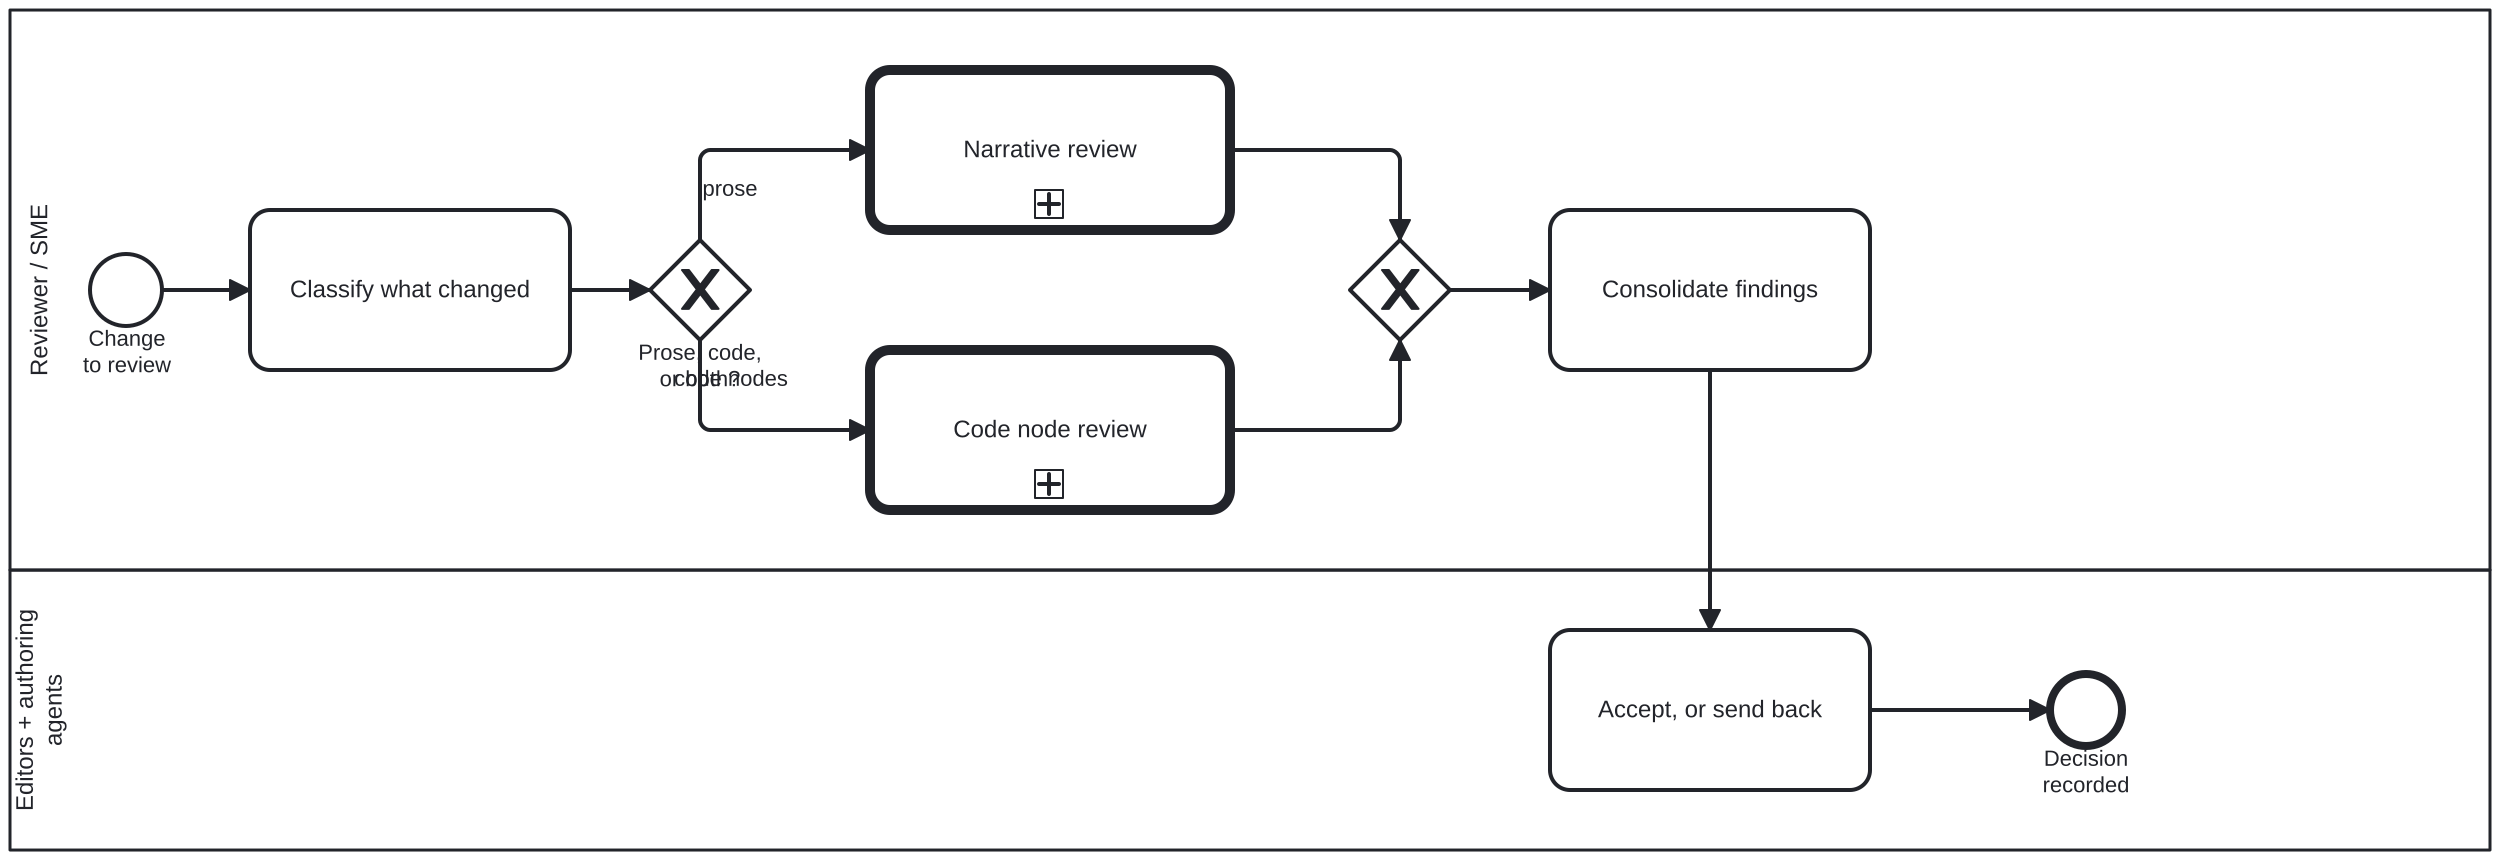
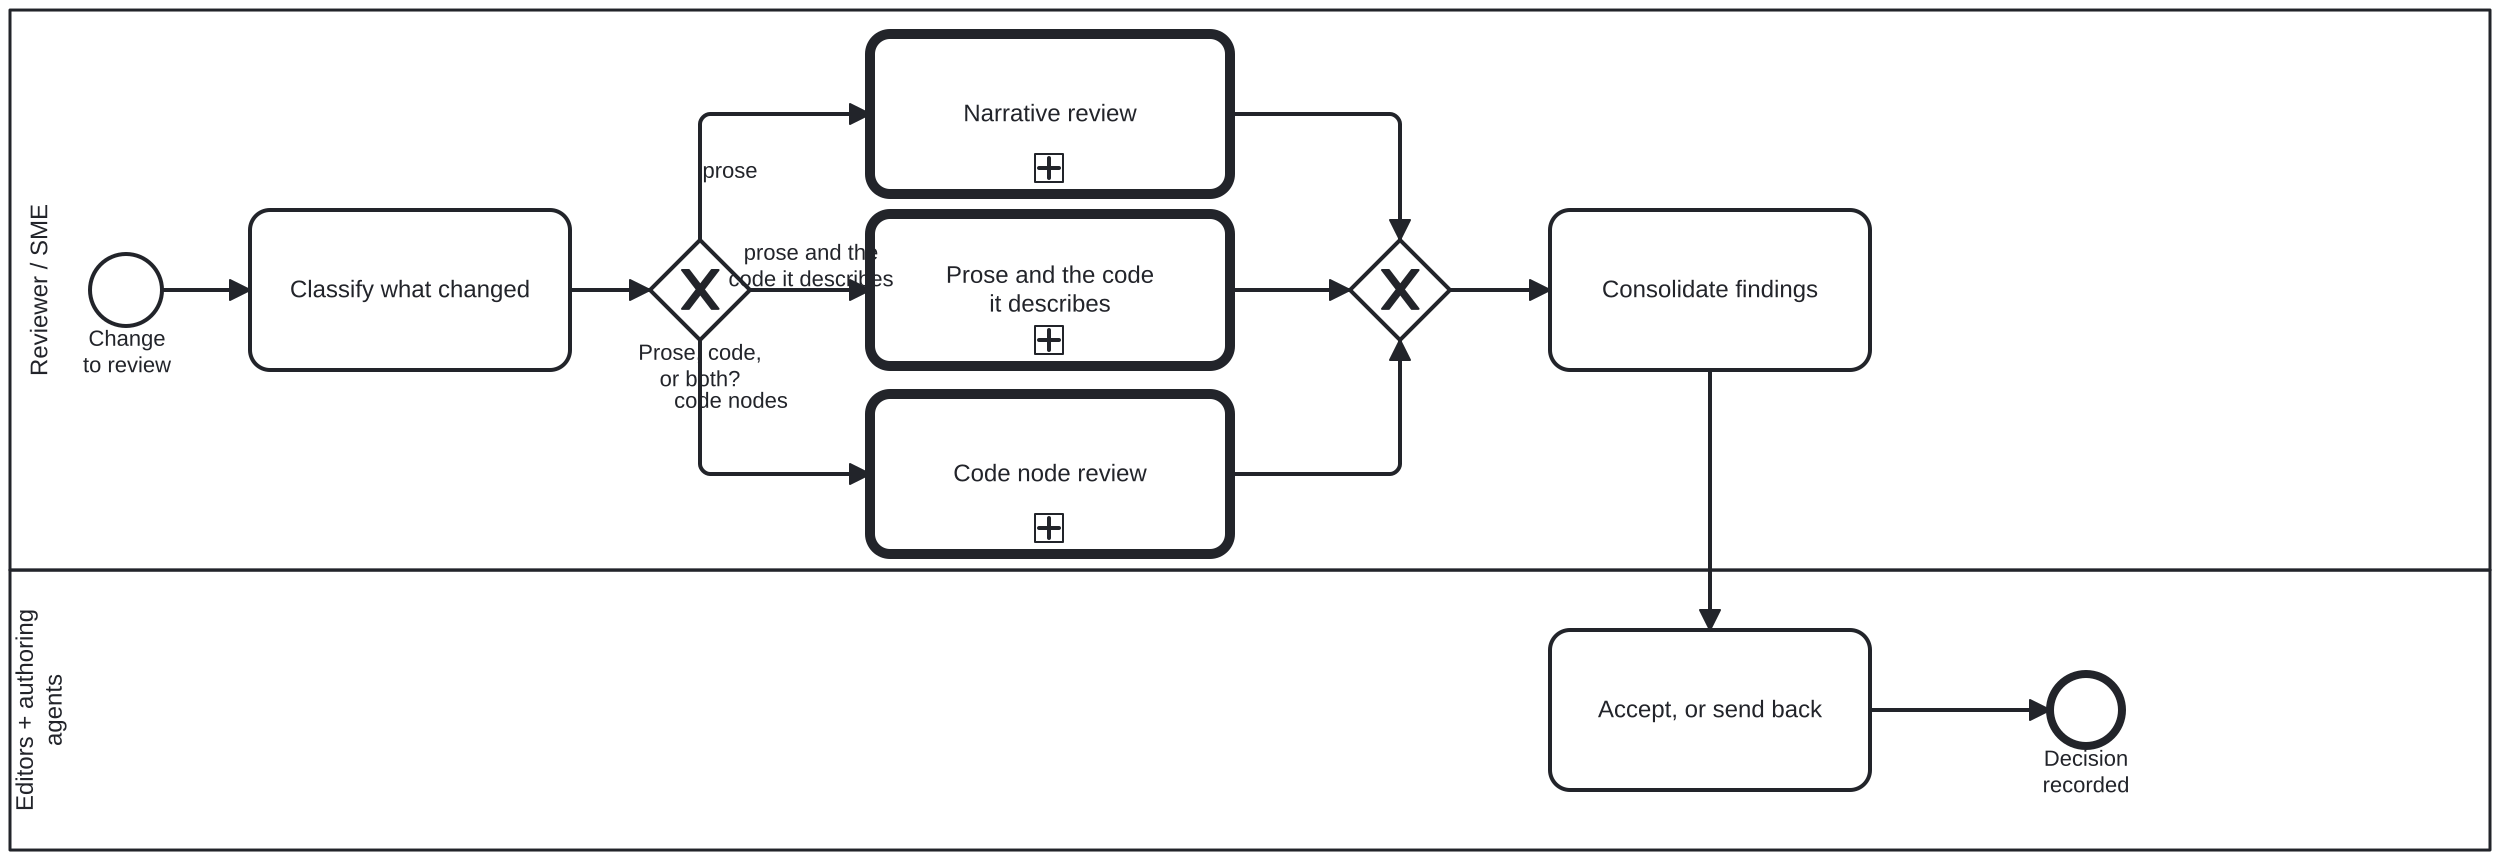
<svg xmlns="http://www.w3.org/2000/svg" width="100%" style="max-width:100%;height:auto" viewBox="155 75 1250 430" version="1.1">
  <rect x="155" y="75" width="1250" height="430" fill="#ffffff" />
  <g class="djs-group">
    <g class="djs-element djs-shape" data-element-id="Lane_EditorDecides" style="display: block;" transform="matrix(1 0 0 1 160 360)">
      <g class="djs-visual">
        <rect x="0" y="0" width="1240" height="140" rx="0" ry="0" style="stroke-linecap: round; stroke-linejoin: round; stroke: rgb(34, 36, 42); stroke-width: 1.5px; fill: white; fill-opacity: 0.25;" />
        <text lineHeight="1.2" class="djs-label" style="font-family: Arial, sans-serif; font-size: 12px; font-weight: normal; fill: rgb(34, 36, 42);" transform="matrix(-1.83697e-16 -1 1 -1.83697e-16 0 140)">
          <tspan x="19.469" y="11.4">Editors + authoring </tspan>
          <tspan x="51.985" y="25.8">agents</tspan>
        </text>
      </g>
      <rect class="djs-hit djs-hit-all" x="0" y="0" width="1240" height="140" style="fill: none; stroke-opacity: 0; stroke: white; stroke-width: 15px;" />
    </g>
  </g>
  <g class="djs-group">
    <g class="djs-element djs-shape" data-element-id="Lane_Reviewer" style="display: block;" transform="matrix(1 0 0 1 160 80)">
      <g class="djs-visual">
        <rect x="0" y="0" width="1240" height="280" rx="0" ry="0" style="stroke-linecap: round; stroke-linejoin: round; stroke: rgb(34, 36, 42); stroke-width: 1.5px; fill: white; fill-opacity: 0.25;" />
        <text lineHeight="1.2" class="djs-label" style="font-family: Arial, sans-serif; font-size: 12px; font-weight: normal; fill: rgb(34, 36, 42);" transform="matrix(-1.83697e-16 -1 1 -1.83697e-16 0 280)">
          <tspan x="96.989" y="18.6">Reviewer / SME</tspan>
        </text>
      </g>
      <rect class="djs-hit djs-hit-all" x="0" y="0" width="1240" height="280" style="fill: none; stroke-opacity: 0; stroke: white; stroke-width: 15px;" />
    </g>
  </g>
  <g class="djs-group">
    <g class="djs-element djs-shape" data-element-id="Start_ChangeToReview" style="display: block;" transform="matrix(1 0 0 1 200 202)">
      <g class="djs-visual">
        <circle cx="18" cy="18" r="18" style="stroke-linecap: round; stroke-linejoin: round; stroke: rgb(34, 36, 42); stroke-width: 2px; fill: white; fill-opacity: 0.95;" />
      </g>
      <rect class="djs-hit djs-hit-all" x="0" y="0" width="36" height="36" style="fill: none; stroke-opacity: 0; stroke: white; stroke-width: 15px;" />
    </g>
  </g>
  <g class="djs-group">
    <g class="djs-element djs-shape" data-element-id="Start_ChangeToReview_label" style="display: block;" transform="matrix(1 0 0 1 196 238)">
      <g class="djs-visual">
        <text lineHeight="1.2" class="djs-label" style="font-family: Arial, sans-serif; font-size: 11px; font-weight: normal; fill: rgb(34, 36, 42);">
          <tspan x="3.234" y="9.9">Change</tspan>
          <tspan x="0.492" y="23.1">to review</tspan>
        </text>
      </g>
      <rect class="djs-hit djs-hit-all" x="0" y="0" width="45" height="27" style="fill: none; stroke-opacity: 0; stroke: white; stroke-width: 15px;" />
    </g>
  </g>
  <g class="djs-group">
    <g class="djs-element djs-shape" data-element-id="Task_ClassifyChange" style="display: block;" transform="matrix(1 0 0 1 280 180)">
      <g class="djs-visual">
        <rect x="0" y="0" width="160" height="80" rx="10" ry="10" style="stroke-linecap: round; stroke-linejoin: round; stroke: rgb(34, 36, 42); stroke-width: 2px; fill: white; fill-opacity: 0.95;" />
        <text lineHeight="1.2" class="djs-label" style="font-family: Arial, sans-serif; font-size: 12px; font-weight: normal; fill: rgb(34, 36, 42);">
          <tspan x="19.968" y="43.6">Classify what changed</tspan>
        </text>
      </g>
      <rect class="djs-hit djs-hit-all" x="0" y="0" width="160" height="80" style="fill: none; stroke-opacity: 0; stroke: white; stroke-width: 15px;" />
    </g>
  </g>
  <g class="djs-group">
    <g class="djs-element djs-shape" data-element-id="GW_Kind" style="display: block;" transform="matrix(1 0 0 1 480 195)">
      <g class="djs-visual">
        <polygon points="25,0 50,25 25,50 0,25" style="stroke-linecap: round; stroke-linejoin: round; stroke: rgb(34, 36, 42); stroke-width: 2px; fill: white; fill-opacity: 0.95;" />
        <path d="m 16,15 7.429,9.714 -7.429,9.714 3.429,0 5.714,-7.464 5.714,7.464 3.429,0 -7.429,-9.714 7.429,-9.714 -3.429,0 -5.714,7.464 -5.714,-7.464 -3.429,0 z" style="fill: rgb(34, 36, 42); stroke-linecap: round; stroke-linejoin: round; stroke: rgb(34, 36, 42); stroke-width: 1px;" />
      </g>
      <rect class="djs-hit djs-hit-all" x="0" y="0" width="50" height="50" style="fill: none; stroke-opacity: 0; stroke: white; stroke-width: 15px;" />
    </g>
  </g>
  <g class="djs-group">
    <g class="djs-element djs-shape" data-element-id="GW_Kind_label" style="display: block;" transform="matrix(1 0 0 1 474 245)">
      <g class="djs-visual">
        <text lineHeight="1.2" class="djs-label" style="font-family: Arial, sans-serif; font-size: 11px; font-weight: normal; fill: rgb(34, 36, 42);">
          <tspan x="0.122" y="9.9">Prose, code,</tspan>
          <tspan x="10.818" y="23.1">or both?</tspan>
        </text>
      </g>
      <rect class="djs-hit djs-hit-all" x="0" y="0" width="62" height="27" style="fill: none; stroke-opacity: 0; stroke: white; stroke-width: 15px;" />
    </g>
  </g>
  <g class="djs-group">
    <a class="fa-subprocess-link" href="assets/img/workflows/review-narrative.svg" target="_top">
-       <g class="djs-element djs-shape" data-element-id="Call_NarrativeReview" style="display: block;" transform="matrix(1 0 0 1 590 110)">
+       <g class="djs-element djs-shape" data-element-id="Call_NarrativeReview" style="display: block;" transform="matrix(1 0 0 1 590 92)">
        <g class="djs-visual">
          <rect x="0" y="0" width="180" height="80" rx="10" ry="10" style="stroke-linecap: round; stroke-linejoin: round; stroke: rgb(34, 36, 42); stroke-width: 5px; fill: white; fill-opacity: 0.95;" />
          <text lineHeight="1.2" class="djs-label" style="font-family: Arial, sans-serif; font-size: 12px; font-weight: normal; fill: rgb(34, 36, 42);">
            <tspan x="46.655" y="43.6">Narrative review</tspan>
          </text>
          <rect x="0" y="0" width="14" height="14" rx="0" ry="0" style="stroke-linecap: round; stroke-linejoin: round; stroke: rgb(34, 36, 42); stroke-width: 1px; fill: white;" transform="matrix(1 0 0 1 82.5 60)" />
          <path data-marker="sub-process" d="m82.5,60 m 7,2 l 0,10 m -5,-5 l 10,0" style="fill: white; stroke-linecap: round; stroke-linejoin: round; stroke: rgb(34, 36, 42); stroke-width: 2px;" />
        </g>
        <rect class="djs-hit djs-hit-all" x="0" y="0" width="180" height="80" style="fill: none; stroke-opacity: 0; stroke: white; stroke-width: 15px;" />
      </g>
    </a>
  </g>
  <g class="djs-group">
    <a class="fa-subprocess-link" href="assets/img/workflows/review-code.svg" target="_top">
-       <g class="djs-element djs-shape" data-element-id="Call_CodeReview" style="display: block;" transform="matrix(1 0 0 1 590 250)">
+       <g class="djs-element djs-shape" data-element-id="Call_CodeReview" style="display: block;" transform="matrix(1 0 0 1 590 272)">
        <g class="djs-visual">
          <rect x="0" y="0" width="180" height="80" rx="10" ry="10" style="stroke-linecap: round; stroke-linejoin: round; stroke: rgb(34, 36, 42); stroke-width: 5px; fill: white; fill-opacity: 0.95;" />
          <text lineHeight="1.2" class="djs-label" style="font-family: Arial, sans-serif; font-size: 12px; font-weight: normal; fill: rgb(34, 36, 42);">
            <tspan x="41.637" y="43.6">Code node review</tspan>
          </text>
          <rect x="0" y="0" width="14" height="14" rx="0" ry="0" style="stroke-linecap: round; stroke-linejoin: round; stroke: rgb(34, 36, 42); stroke-width: 1px; fill: white;" transform="matrix(1 0 0 1 82.5 60)" />
          <path data-marker="sub-process" d="m82.5,60 m 7,2 l 0,10 m -5,-5 l 10,0" style="fill: white; stroke-linecap: round; stroke-linejoin: round; stroke: rgb(34, 36, 42); stroke-width: 2px;" />
        </g>
        <rect class="djs-hit djs-hit-all" x="0" y="0" width="180" height="80" style="fill: none; stroke-opacity: 0; stroke: white; stroke-width: 15px;" />
      </g>
    </a>
  </g>
  <g class="djs-group">
+     <a class="fa-subprocess-link" href="assets/img/workflows/narrative-code-review.svg" target="_top">
+       <g class="djs-element djs-shape" data-element-id="Call_NarrativeCodeReview" style="display: block;" transform="matrix(1 0 0 1 590 182)">
+         <g class="djs-visual">
+           <rect x="0" y="0" width="180" height="76" rx="10" ry="10" style="stroke-linecap: round; stroke-linejoin: round; stroke: rgb(34, 36, 42); stroke-width: 5px; fill: white; fill-opacity: 0.95;" />
+           <text lineHeight="1.2" class="djs-label" style="font-family: Arial, sans-serif; font-size: 12px; font-weight: normal; fill: rgb(34, 36, 42);">
+             <tspan x="37.963" y="34.4">Prose and the code</tspan>
+             <tspan x="59.654" y="48.8">it describes</tspan>
+           </text>
+           <rect x="0" y="0" width="14" height="14" rx="0" ry="0" style="stroke-linecap: round; stroke-linejoin: round; stroke: rgb(34, 36, 42); stroke-width: 1px; fill: white;" transform="matrix(1 0 0 1 82.5 56)" />
+           <path data-marker="sub-process" d="m82.5,56 m 7,2 l 0,10 m -5,-5 l 10,0" style="fill: white; stroke-linecap: round; stroke-linejoin: round; stroke: rgb(34, 36, 42); stroke-width: 2px;" />
+         </g>
+         <rect class="djs-hit djs-hit-all" x="0" y="0" width="180" height="76" style="fill: none; stroke-opacity: 0; stroke: white; stroke-width: 15px;" />
+       </g>
+     </a>
+   </g>
+   <g class="djs-group">
    <g class="djs-element djs-shape" data-element-id="GW_Join" style="display: block;" transform="matrix(1 0 0 1 830 195)">
      <g class="djs-visual">
        <polygon points="25,0 50,25 25,50 0,25" style="stroke-linecap: round; stroke-linejoin: round; stroke: rgb(34, 36, 42); stroke-width: 2px; fill: white; fill-opacity: 0.95;" />
        <path d="m 16,15 7.429,9.714 -7.429,9.714 3.429,0 5.714,-7.464 5.714,7.464 3.429,0 -7.429,-9.714 7.429,-9.714 -3.429,0 -5.714,7.464 -5.714,-7.464 -3.429,0 z" style="fill: rgb(34, 36, 42); stroke-linecap: round; stroke-linejoin: round; stroke: rgb(34, 36, 42); stroke-width: 1px;" />
      </g>
      <rect class="djs-hit djs-hit-all" x="0" y="0" width="50" height="50" style="fill: none; stroke-opacity: 0; stroke: white; stroke-width: 15px;" />
    </g>
  </g>
  <g class="djs-group">
    <g class="djs-element djs-shape" data-element-id="Task_Consolidate" style="display: block;" transform="matrix(1 0 0 1 930 180)">
      <g class="djs-visual">
        <rect x="0" y="0" width="160" height="80" rx="10" ry="10" style="stroke-linecap: round; stroke-linejoin: round; stroke: rgb(34, 36, 42); stroke-width: 2px; fill: white; fill-opacity: 0.95;" />
        <text lineHeight="1.2" class="djs-label" style="font-family: Arial, sans-serif; font-size: 12px; font-weight: normal; fill: rgb(34, 36, 42);">
          <tspan x="25.965" y="43.6">Consolidate findings</tspan>
        </text>
      </g>
      <rect class="djs-hit djs-hit-all" x="0" y="0" width="160" height="80" style="fill: none; stroke-opacity: 0; stroke: white; stroke-width: 15px;" />
    </g>
  </g>
  <g class="djs-group">
    <g class="djs-element djs-shape" data-element-id="Task_EditorDecides" style="display: block;" transform="matrix(1 0 0 1 930 390)">
      <g class="djs-visual">
        <rect x="0" y="0" width="160" height="80" rx="10" ry="10" style="stroke-linecap: round; stroke-linejoin: round; stroke: rgb(34, 36, 42); stroke-width: 2px; fill: white; fill-opacity: 0.95;" />
        <text lineHeight="1.2" class="djs-label" style="font-family: Arial, sans-serif; font-size: 12px; font-weight: normal; fill: rgb(34, 36, 42);">
          <tspan x="23.97" y="43.6">Accept, or send back</tspan>
        </text>
      </g>
      <rect class="djs-hit djs-hit-all" x="0" y="0" width="160" height="80" style="fill: none; stroke-opacity: 0; stroke: white; stroke-width: 15px;" />
    </g>
  </g>
  <g class="djs-group">
    <g class="djs-element djs-shape" data-element-id="End_Reviewed" style="display: block;" transform="matrix(1 0 0 1 1180 412)">
      <g class="djs-visual">
        <circle cx="18" cy="18" r="18" style="stroke-linecap: round; stroke-linejoin: round; stroke: rgb(34, 36, 42); stroke-width: 4px; fill: white; fill-opacity: 0.95;" />
      </g>
      <rect class="djs-hit djs-hit-all" x="0" y="0" width="36" height="36" style="fill: none; stroke-opacity: 0; stroke: white; stroke-width: 15px;" />
    </g>
  </g>
  <g class="djs-group">
    <g class="djs-element djs-shape" data-element-id="End_Reviewed_label" style="display: block;" transform="matrix(1 0 0 1 1176 448)">
      <g class="djs-visual">
        <text lineHeight="1.2" class="djs-label" style="font-family: Arial, sans-serif; font-size: 11px; font-weight: normal; fill: rgb(34, 36, 42);">
          <tspan x="0.908" y="9.9">Decision</tspan>
          <tspan x="0.293" y="23.1">recorded</tspan>
        </text>
      </g>
      <rect class="djs-hit djs-hit-all" x="0" y="0" width="44" height="27" style="fill: none; stroke-opacity: 0; stroke: white; stroke-width: 15px;" />
    </g>
  </g>
  <g class="djs-group">
    <g class="djs-element djs-connection" data-element-id="F_R1" style="display: block;">
      <g class="djs-visual">
        <defs>
          <marker id="folio-marker-1" viewBox="0 0 20 20" refX="11" refY="10" markerWidth="10" markerHeight="10" orient="auto">
            <path d="M 1 5 L 11 10 L 1 15 Z" style="stroke-linecap: round; stroke-linejoin: round; stroke: rgb(34, 36, 42); stroke-width: 1px; fill: rgb(34, 36, 42);" />
          </marker>
        </defs>
        <path data-corner-radius="5" style="fill: none; stroke-linecap: round; stroke-linejoin: round; stroke: rgb(34, 36, 42); stroke-width: 2px; marker-end: url('#folio-marker-1');" d="M236,220L280,220" />
      </g>
      <path d="M236,220L280,220" class="djs-hit djs-hit-stroke" style="fill: none; stroke-opacity: 0; stroke: white; stroke-width: 15px;" />
    </g>
  </g>
  <g class="djs-group">
    <g class="djs-element djs-connection" data-element-id="F_R2" style="display: block;">
      <g class="djs-visual">
        <defs>
          <marker id="folio-marker-2" viewBox="0 0 20 20" refX="11" refY="10" markerWidth="10" markerHeight="10" orient="auto">
            <path d="M 1 5 L 11 10 L 1 15 Z" style="stroke-linecap: round; stroke-linejoin: round; stroke: rgb(34, 36, 42); stroke-width: 1px; fill: rgb(34, 36, 42);" />
          </marker>
        </defs>
        <path data-corner-radius="5" style="fill: none; stroke-linecap: round; stroke-linejoin: round; stroke: rgb(34, 36, 42); stroke-width: 2px; marker-end: url('#folio-marker-2');" d="M440,220L480,220" />
      </g>
      <path d="M440,220L480,220" class="djs-hit djs-hit-stroke" style="fill: none; stroke-opacity: 0; stroke: white; stroke-width: 15px;" />
    </g>
  </g>
  <g class="djs-group">
    <g class="djs-element djs-connection" data-element-id="F_R3" style="display: block;">
      <g class="djs-visual">
        <defs>
          <marker id="folio-marker-3" viewBox="0 0 20 20" refX="11" refY="10" markerWidth="10" markerHeight="10" orient="auto">
            <path d="M 1 5 L 11 10 L 1 15 Z" style="stroke-linecap: round; stroke-linejoin: round; stroke: rgb(34, 36, 42); stroke-width: 1px; fill: rgb(34, 36, 42);" />
          </marker>
        </defs>
-         <path data-corner-radius="5" style="fill: none; stroke-linecap: round; stroke-linejoin: round; stroke: rgb(34, 36, 42); stroke-width: 2px; marker-end: url('#folio-marker-3');" d="M505,195L505,155C505,152.5,507.5,150,510,150L590,150" />
-       </g>
-       <path d="M505,195L505,150L590,150" class="djs-hit djs-hit-stroke" style="fill: none; stroke-opacity: 0; stroke: white; stroke-width: 15px;" />
-     </g>
-   </g>
-   <g class="djs-group">
-     <g class="djs-element djs-shape" data-element-id="F_R3_label" style="display: block;" transform="matrix(1 0 0 1 506 163)">
+         <path data-corner-radius="5" style="fill: none; stroke-linecap: round; stroke-linejoin: round; stroke: rgb(34, 36, 42); stroke-width: 2px; marker-end: url('#folio-marker-3');" d="M505,195L505,137C505,134.5,507.5,132,510,132L590,132" />
+       </g>
+       <path d="M505,195L505,132L590,132" class="djs-hit djs-hit-stroke" style="fill: none; stroke-opacity: 0; stroke: white; stroke-width: 15px;" />
+     </g>
+   </g>
+   <g class="djs-group">
+     <g class="djs-element djs-shape" data-element-id="F_R3_label" style="display: block;" transform="matrix(1 0 0 1 506 154)">
      <g class="djs-visual">
        <text lineHeight="1.2" class="djs-label" style="font-family: Arial, sans-serif; font-size: 11px; font-weight: normal; fill: rgb(34, 36, 42);">
          <tspan x="0.242" y="9.9">prose</tspan>
        </text>
      </g>
      <rect class="djs-hit djs-hit-all" x="0" y="0" width="28" height="14" style="fill: none; stroke-opacity: 0; stroke: white; stroke-width: 15px;" />
    </g>
  </g>
  <g class="djs-group">
    <g class="djs-element djs-connection" data-element-id="F_R4" style="display: block;">
      <g class="djs-visual">
        <defs>
          <marker id="folio-marker-4" viewBox="0 0 20 20" refX="11" refY="10" markerWidth="10" markerHeight="10" orient="auto">
            <path d="M 1 5 L 11 10 L 1 15 Z" style="stroke-linecap: round; stroke-linejoin: round; stroke: rgb(34, 36, 42); stroke-width: 1px; fill: rgb(34, 36, 42);" />
          </marker>
        </defs>
-         <path data-corner-radius="5" style="fill: none; stroke-linecap: round; stroke-linejoin: round; stroke: rgb(34, 36, 42); stroke-width: 2px; marker-end: url('#folio-marker-4');" d="M505,245L505,285C505,287.5,507.5,290,510,290L590,290" />
-       </g>
-       <path d="M505,245L505,290L590,290" class="djs-hit djs-hit-stroke" style="fill: none; stroke-opacity: 0; stroke: white; stroke-width: 15px;" />
-     </g>
-   </g>
-   <g class="djs-group">
-     <g class="djs-element djs-shape" data-element-id="F_R4_label" style="display: block;" transform="matrix(1 0 0 1 492 258)">
+         <path data-corner-radius="5" style="fill: none; stroke-linecap: round; stroke-linejoin: round; stroke: rgb(34, 36, 42); stroke-width: 2px; marker-end: url('#folio-marker-4');" d="M505,245L505,307C505,309.5,507.5,312,510,312L590,312" />
+       </g>
+       <path d="M505,245L505,312L590,312" class="djs-hit djs-hit-stroke" style="fill: none; stroke-opacity: 0; stroke: white; stroke-width: 15px;" />
+     </g>
+   </g>
+   <g class="djs-group">
+     <g class="djs-element djs-shape" data-element-id="F_R4_label" style="display: block;" transform="matrix(1 0 0 1 492 269)">
      <g class="djs-visual">
        <text lineHeight="1.2" class="djs-label" style="font-family: Arial, sans-serif; font-size: 11px; font-weight: normal; fill: rgb(34, 36, 42);">
          <tspan x="0.06" y="9.9">code nodes</tspan>
        </text>
      </g>
      <rect class="djs-hit djs-hit-all" x="0" y="0" width="57" height="14" style="fill: none; stroke-opacity: 0; stroke: white; stroke-width: 15px;" />
    </g>
  </g>
  <g class="djs-group">
+     <g class="djs-element djs-connection" data-element-id="F_R10" style="display: block;">
+       <g class="djs-visual">
+         <defs>
+           <marker id="folio-marker-5" viewBox="0 0 20 20" refX="11" refY="10" markerWidth="10" markerHeight="10" orient="auto">
+             <path d="M 1 5 L 11 10 L 1 15 Z" style="stroke-linecap: round; stroke-linejoin: round; stroke: rgb(34, 36, 42); stroke-width: 1px; fill: rgb(34, 36, 42);" />
+           </marker>
+         </defs>
+         <path data-corner-radius="5" style="fill: none; stroke-linecap: round; stroke-linejoin: round; stroke: rgb(34, 36, 42); stroke-width: 2px; marker-end: url('#folio-marker-5');" d="M530,220L590,220" />
+       </g>
+       <path d="M530,220L590,220" class="djs-hit djs-hit-stroke" style="fill: none; stroke-opacity: 0; stroke: white; stroke-width: 15px;" />
+     </g>
+   </g>
+   <g class="djs-group">
+     <g class="djs-element djs-shape" data-element-id="F_R10_label" style="display: block;" transform="matrix(1 0 0 1 519 195)">
+       <g class="djs-visual">
+         <text lineHeight="1.2" class="djs-label" style="font-family: Arial, sans-serif; font-size: 11px; font-weight: normal; fill: rgb(34, 36, 42);">
+           <tspan x="7.864" y="9.9">prose and the </tspan>
+           <tspan x="0.229" y="23.1">code it describes</tspan>
+         </text>
+       </g>
+       <rect class="djs-hit djs-hit-all" x="0" y="0" width="83" height="27" style="fill: none; stroke-opacity: 0; stroke: white; stroke-width: 15px;" />
+     </g>
+   </g>
+   <g class="djs-group">
    <g class="djs-element djs-connection" data-element-id="F_R5" style="display: block;">
      <g class="djs-visual">
        <defs>
-           <marker id="folio-marker-5" viewBox="0 0 20 20" refX="11" refY="10" markerWidth="10" markerHeight="10" orient="auto">
-             <path d="M 1 5 L 11 10 L 1 15 Z" style="stroke-linecap: round; stroke-linejoin: round; stroke: rgb(34, 36, 42); stroke-width: 1px; fill: rgb(34, 36, 42);" />
-           </marker>
-         </defs>
-         <path data-corner-radius="5" style="fill: none; stroke-linecap: round; stroke-linejoin: round; stroke: rgb(34, 36, 42); stroke-width: 2px; marker-end: url('#folio-marker-5');" d="M770,150L850,150C852.5,150,855,152.5,855,155L855,195" />
-       </g>
-       <path d="M770,150L855,150L855,195" class="djs-hit djs-hit-stroke" style="fill: none; stroke-opacity: 0; stroke: white; stroke-width: 15px;" />
+           <marker id="folio-marker-6" viewBox="0 0 20 20" refX="11" refY="10" markerWidth="10" markerHeight="10" orient="auto">
+             <path d="M 1 5 L 11 10 L 1 15 Z" style="stroke-linecap: round; stroke-linejoin: round; stroke: rgb(34, 36, 42); stroke-width: 1px; fill: rgb(34, 36, 42);" />
+           </marker>
+         </defs>
+         <path data-corner-radius="5" style="fill: none; stroke-linecap: round; stroke-linejoin: round; stroke: rgb(34, 36, 42); stroke-width: 2px; marker-end: url('#folio-marker-6');" d="M770,132L850,132C852.5,132,855,134.5,855,137L855,195" />
+       </g>
+       <path d="M770,132L855,132L855,195" class="djs-hit djs-hit-stroke" style="fill: none; stroke-opacity: 0; stroke: white; stroke-width: 15px;" />
+     </g>
+   </g>
+   <g class="djs-group">
+     <g class="djs-element djs-connection" data-element-id="F_R11" style="display: block;">
+       <g class="djs-visual">
+         <defs>
+           <marker id="folio-marker-7" viewBox="0 0 20 20" refX="11" refY="10" markerWidth="10" markerHeight="10" orient="auto">
+             <path d="M 1 5 L 11 10 L 1 15 Z" style="stroke-linecap: round; stroke-linejoin: round; stroke: rgb(34, 36, 42); stroke-width: 1px; fill: rgb(34, 36, 42);" />
+           </marker>
+         </defs>
+         <path data-corner-radius="5" style="fill: none; stroke-linecap: round; stroke-linejoin: round; stroke: rgb(34, 36, 42); stroke-width: 2px; marker-end: url('#folio-marker-7');" d="M770,220L830,220" />
+       </g>
+       <path d="M770,220L830,220" class="djs-hit djs-hit-stroke" style="fill: none; stroke-opacity: 0; stroke: white; stroke-width: 15px;" />
    </g>
  </g>
  <g class="djs-group">
    <g class="djs-element djs-connection" data-element-id="F_R6" style="display: block;">
      <g class="djs-visual">
        <defs>
-           <marker id="folio-marker-6" viewBox="0 0 20 20" refX="11" refY="10" markerWidth="10" markerHeight="10" orient="auto">
-             <path d="M 1 5 L 11 10 L 1 15 Z" style="stroke-linecap: round; stroke-linejoin: round; stroke: rgb(34, 36, 42); stroke-width: 1px; fill: rgb(34, 36, 42);" />
-           </marker>
-         </defs>
-         <path data-corner-radius="5" style="fill: none; stroke-linecap: round; stroke-linejoin: round; stroke: rgb(34, 36, 42); stroke-width: 2px; marker-end: url('#folio-marker-6');" d="M770,290L850,290C852.5,290,855,287.5,855,285L855,245" />
-       </g>
-       <path d="M770,290L855,290L855,245" class="djs-hit djs-hit-stroke" style="fill: none; stroke-opacity: 0; stroke: white; stroke-width: 15px;" />
+           <marker id="folio-marker-8" viewBox="0 0 20 20" refX="11" refY="10" markerWidth="10" markerHeight="10" orient="auto">
+             <path d="M 1 5 L 11 10 L 1 15 Z" style="stroke-linecap: round; stroke-linejoin: round; stroke: rgb(34, 36, 42); stroke-width: 1px; fill: rgb(34, 36, 42);" />
+           </marker>
+         </defs>
+         <path data-corner-radius="5" style="fill: none; stroke-linecap: round; stroke-linejoin: round; stroke: rgb(34, 36, 42); stroke-width: 2px; marker-end: url('#folio-marker-8');" d="M770,312L850,312C852.5,312,855,309.5,855,307L855,245" />
+       </g>
+       <path d="M770,312L855,312L855,245" class="djs-hit djs-hit-stroke" style="fill: none; stroke-opacity: 0; stroke: white; stroke-width: 15px;" />
    </g>
  </g>
  <g class="djs-group">
    <g class="djs-element djs-connection" data-element-id="F_R7" style="display: block;">
      <g class="djs-visual">
        <defs>
-           <marker id="folio-marker-7" viewBox="0 0 20 20" refX="11" refY="10" markerWidth="10" markerHeight="10" orient="auto">
-             <path d="M 1 5 L 11 10 L 1 15 Z" style="stroke-linecap: round; stroke-linejoin: round; stroke: rgb(34, 36, 42); stroke-width: 1px; fill: rgb(34, 36, 42);" />
-           </marker>
-         </defs>
-         <path data-corner-radius="5" style="fill: none; stroke-linecap: round; stroke-linejoin: round; stroke: rgb(34, 36, 42); stroke-width: 2px; marker-end: url('#folio-marker-7');" d="M880,220L930,220" />
+           <marker id="folio-marker-9" viewBox="0 0 20 20" refX="11" refY="10" markerWidth="10" markerHeight="10" orient="auto">
+             <path d="M 1 5 L 11 10 L 1 15 Z" style="stroke-linecap: round; stroke-linejoin: round; stroke: rgb(34, 36, 42); stroke-width: 1px; fill: rgb(34, 36, 42);" />
+           </marker>
+         </defs>
+         <path data-corner-radius="5" style="fill: none; stroke-linecap: round; stroke-linejoin: round; stroke: rgb(34, 36, 42); stroke-width: 2px; marker-end: url('#folio-marker-9');" d="M880,220L930,220" />
      </g>
      <path d="M880,220L930,220" class="djs-hit djs-hit-stroke" style="fill: none; stroke-opacity: 0; stroke: white; stroke-width: 15px;" />
    </g>
  </g>
  <g class="djs-group">
    <g class="djs-element djs-connection" data-element-id="F_R8" style="display: block;">
      <g class="djs-visual">
        <defs>
-           <marker id="folio-marker-8" viewBox="0 0 20 20" refX="11" refY="10" markerWidth="10" markerHeight="10" orient="auto">
-             <path d="M 1 5 L 11 10 L 1 15 Z" style="stroke-linecap: round; stroke-linejoin: round; stroke: rgb(34, 36, 42); stroke-width: 1px; fill: rgb(34, 36, 42);" />
-           </marker>
-         </defs>
-         <path data-corner-radius="5" style="fill: none; stroke-linecap: round; stroke-linejoin: round; stroke: rgb(34, 36, 42); stroke-width: 2px; marker-end: url('#folio-marker-8');" d="M1010,260L1010,390" />
+           <marker id="folio-marker-10" viewBox="0 0 20 20" refX="11" refY="10" markerWidth="10" markerHeight="10" orient="auto">
+             <path d="M 1 5 L 11 10 L 1 15 Z" style="stroke-linecap: round; stroke-linejoin: round; stroke: rgb(34, 36, 42); stroke-width: 1px; fill: rgb(34, 36, 42);" />
+           </marker>
+         </defs>
+         <path data-corner-radius="5" style="fill: none; stroke-linecap: round; stroke-linejoin: round; stroke: rgb(34, 36, 42); stroke-width: 2px; marker-end: url('#folio-marker-10');" d="M1010,260L1010,390" />
      </g>
      <path d="M1010,260L1010,390" class="djs-hit djs-hit-stroke" style="fill: none; stroke-opacity: 0; stroke: white; stroke-width: 15px;" />
    </g>
  </g>
  <g class="djs-group">
    <g class="djs-element djs-connection" data-element-id="F_R9" style="display: block;">
      <g class="djs-visual">
        <defs>
-           <marker id="folio-marker-9" viewBox="0 0 20 20" refX="11" refY="10" markerWidth="10" markerHeight="10" orient="auto">
-             <path d="M 1 5 L 11 10 L 1 15 Z" style="stroke-linecap: round; stroke-linejoin: round; stroke: rgb(34, 36, 42); stroke-width: 1px; fill: rgb(34, 36, 42);" />
-           </marker>
-         </defs>
-         <path data-corner-radius="5" style="fill: none; stroke-linecap: round; stroke-linejoin: round; stroke: rgb(34, 36, 42); stroke-width: 2px; marker-end: url('#folio-marker-9');" d="M1090,430L1180,430" />
+           <marker id="folio-marker-11" viewBox="0 0 20 20" refX="11" refY="10" markerWidth="10" markerHeight="10" orient="auto">
+             <path d="M 1 5 L 11 10 L 1 15 Z" style="stroke-linecap: round; stroke-linejoin: round; stroke: rgb(34, 36, 42); stroke-width: 1px; fill: rgb(34, 36, 42);" />
+           </marker>
+         </defs>
+         <path data-corner-radius="5" style="fill: none; stroke-linecap: round; stroke-linejoin: round; stroke: rgb(34, 36, 42); stroke-width: 2px; marker-end: url('#folio-marker-11');" d="M1090,430L1180,430" />
      </g>
      <path d="M1090,430L1180,430" class="djs-hit djs-hit-stroke" style="fill: none; stroke-opacity: 0; stroke: white; stroke-width: 15px;" />
    </g>
  </g>
</svg>
